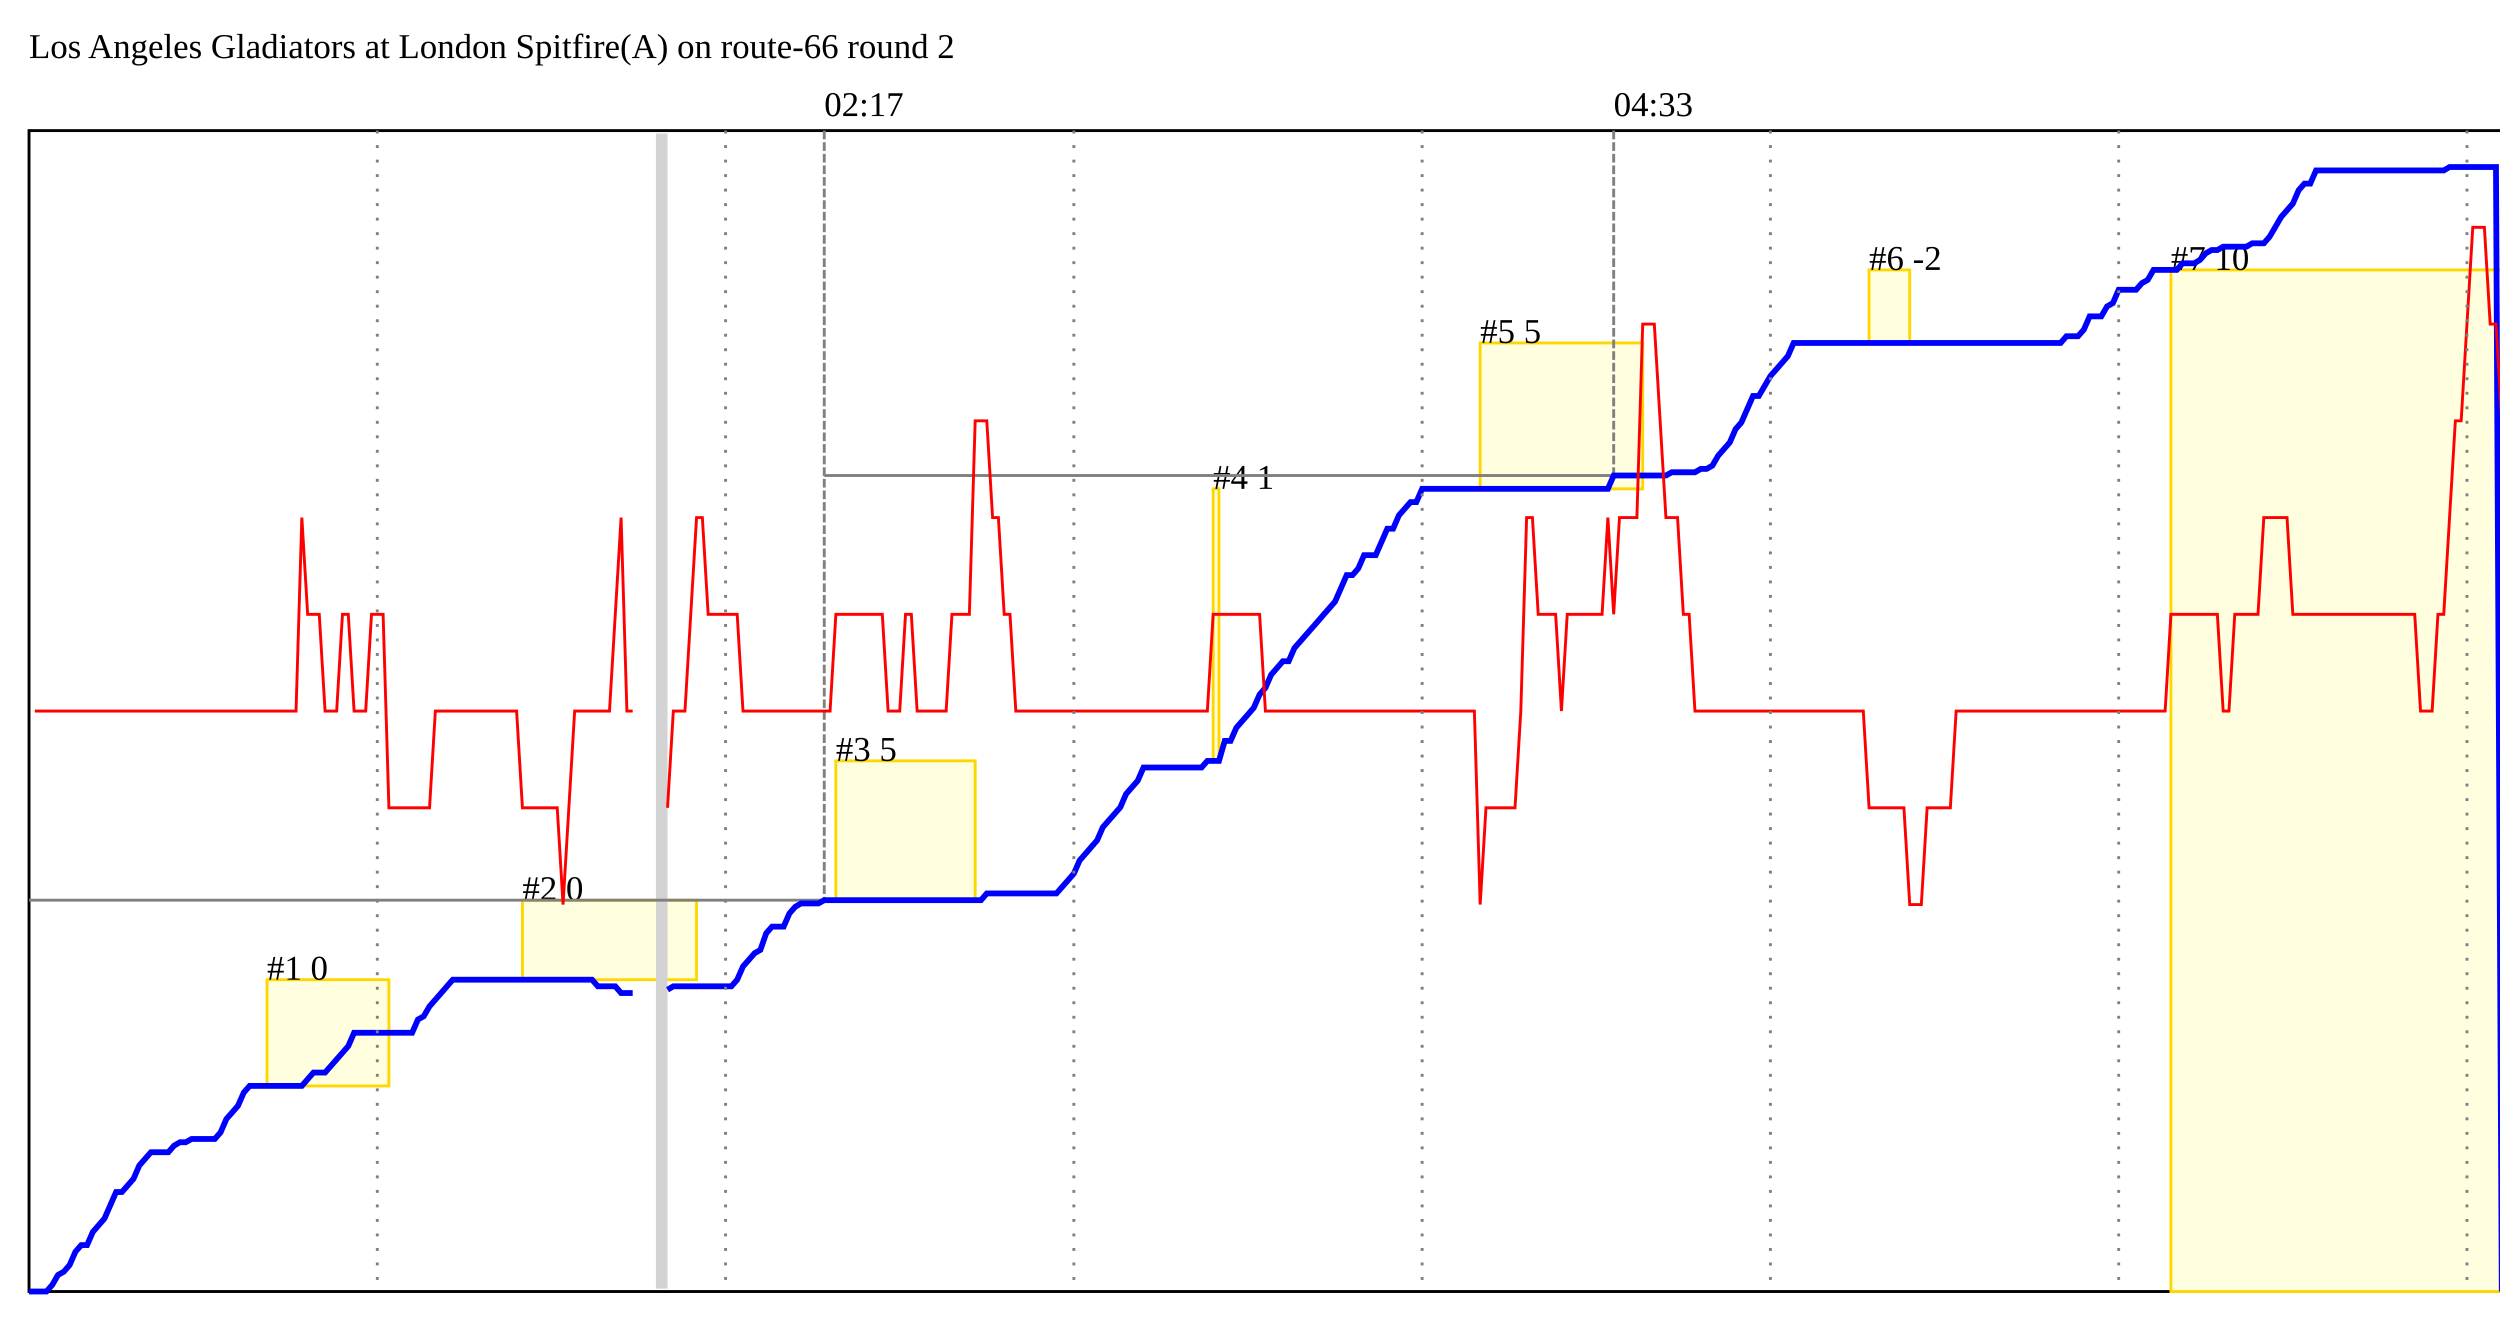
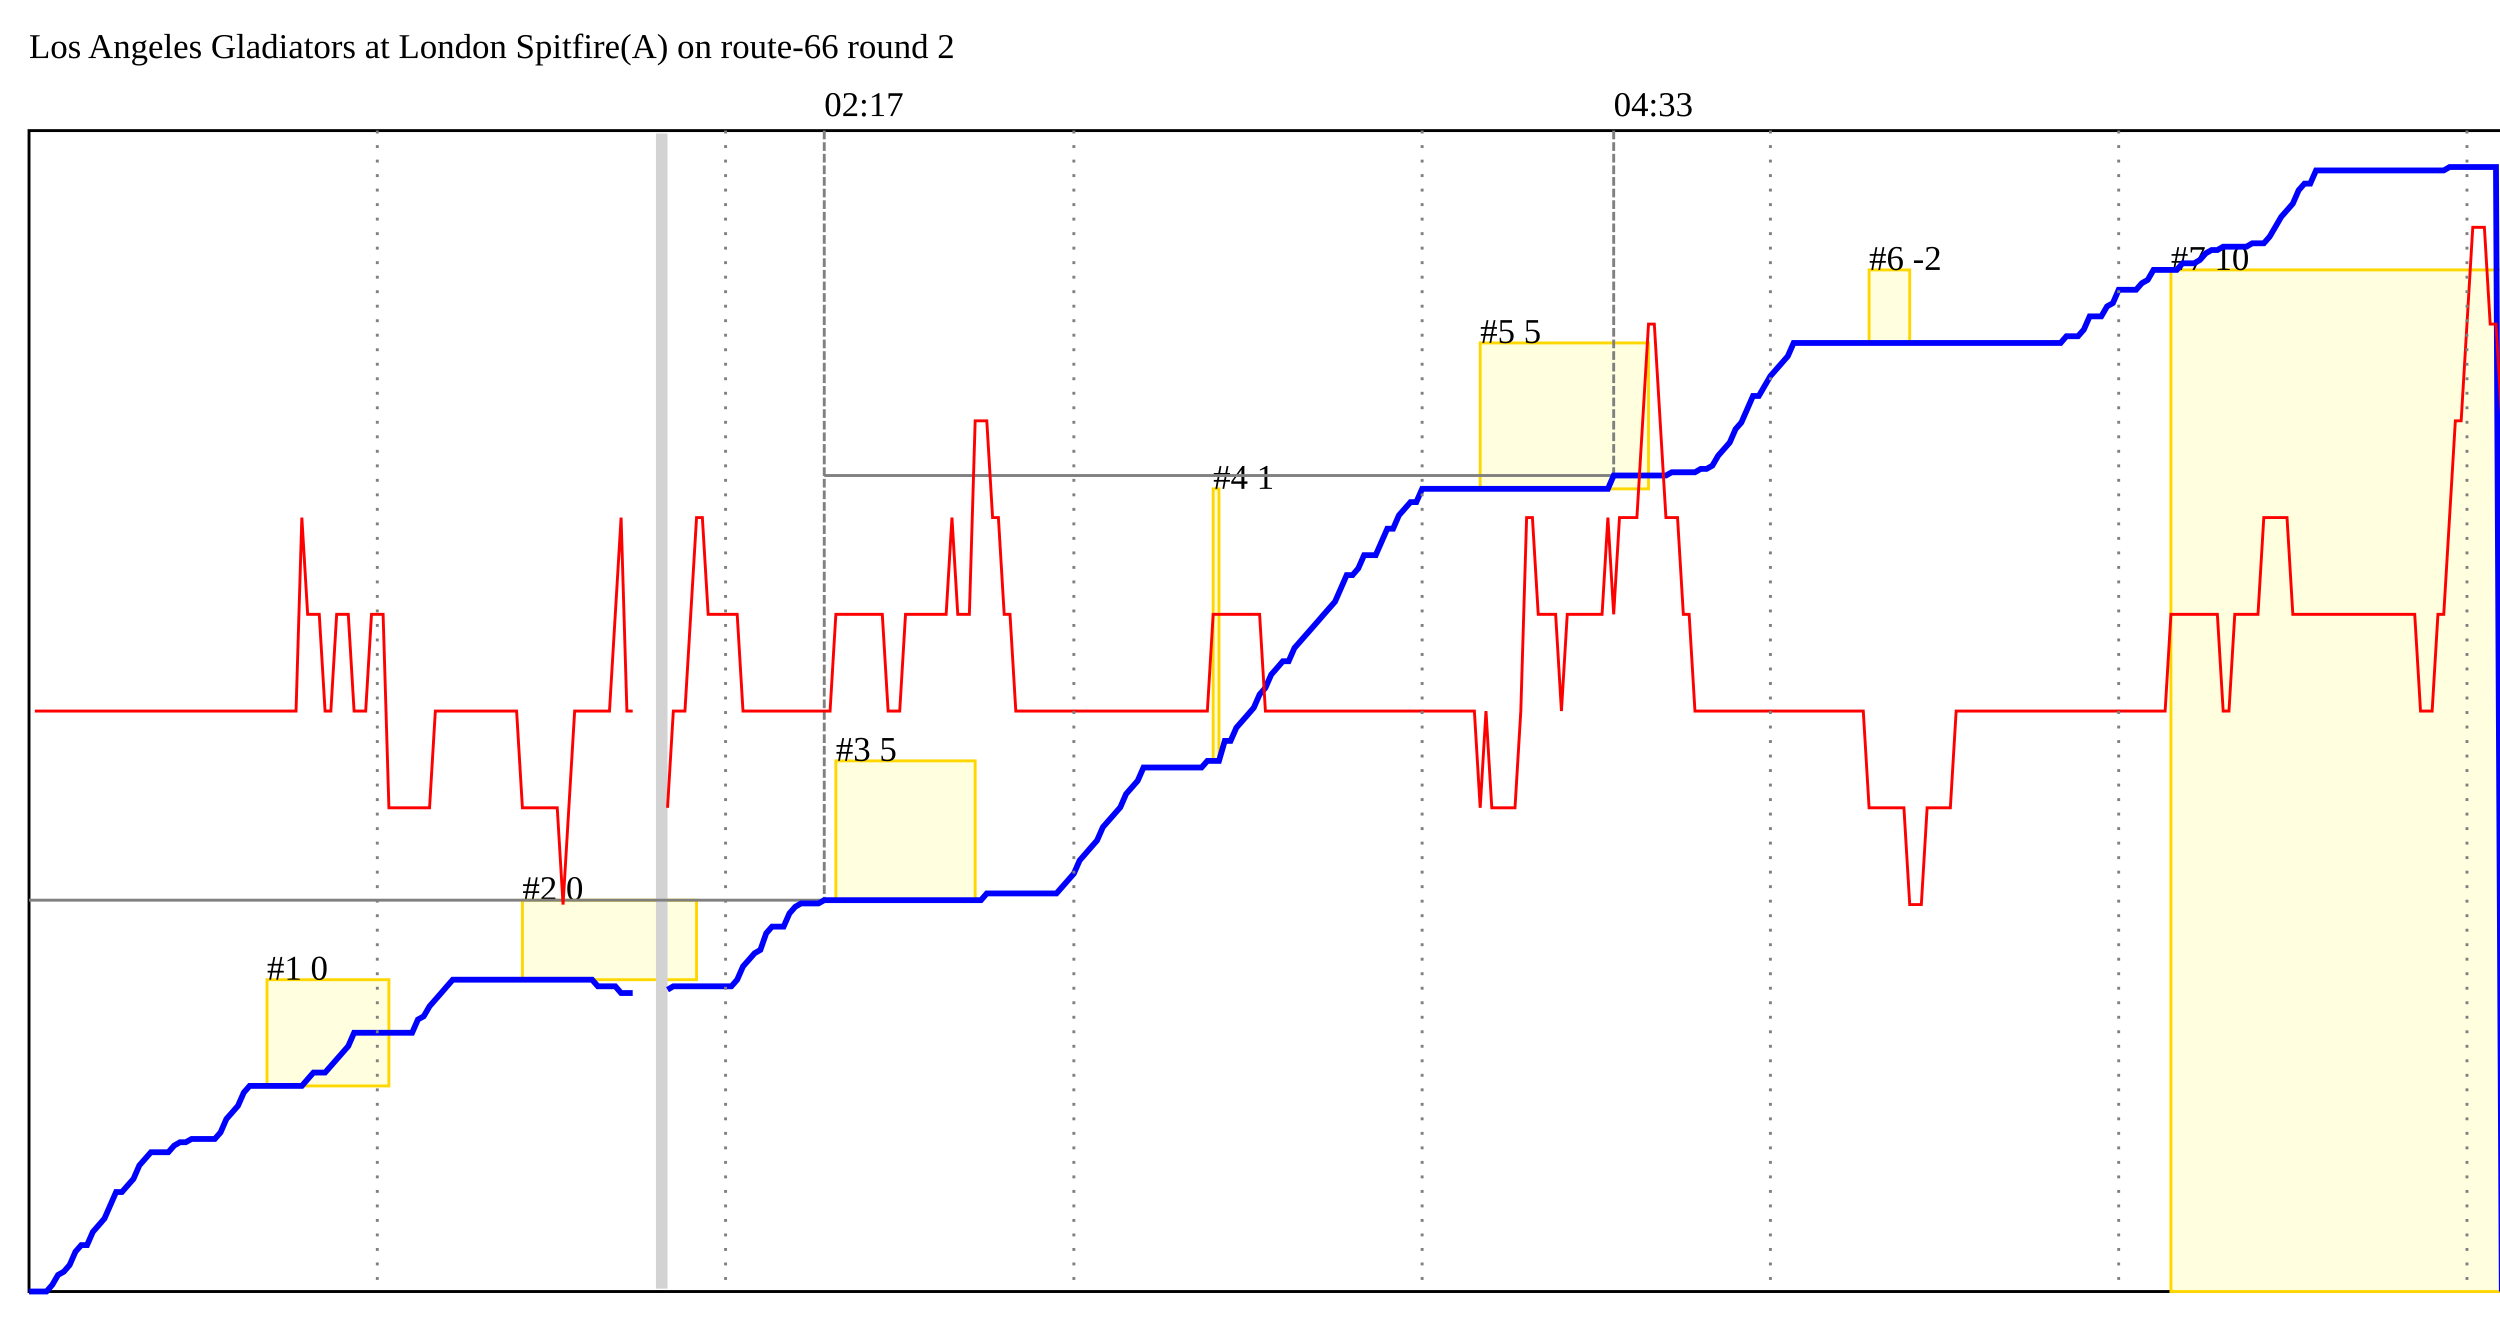
<svg xmlns="http://www.w3.org/2000/svg" baseProfile="full" height="100%" version="1.1" width="100%">
  <defs>
    <style type="text/css">
.player_lifelines {
  display: none
}

.player_lifeline {
  fill:none;
  stroke: green;
  stroke-width: 1;
  display: inline
}

.graph_border {
  fill: none;
  stroke: black;
}

.minute_ref_line {
  stroke: gray;
  stroke-width: 1;
  stroke-dasharray: 1,4
}


        .fight_area {
        fill: lightyellow;
        stroke: gold;
        stroke-width: 1
        }
        
        .replay_area {
        fill:lightgray;
        stroke: lightgray;
        stroke-width: 0
        }
        
        .progress_target_line {
        stroke: gray;
        stroke_width: 1;
        stroke-dasharray: 3,1
        }

        .progress_completion_line {
        stroke: gray;
        stroke_width: 1
        }
        
        .payload_progress {
        fill:none;
        stroke: blue;
        stroke-width: 2
        }
        
        .player_advantage {
        fill:none;
        stroke: red;
        stroke-width: 1
        }
        </style>
  </defs>
  <text x="10" y="20">Los Angeles Gladiators at London Spitfire(A) on route-66 round 2</text>
  <g class="graph" transform="translate(10, 45)">
    <rect class="graph_border" height="400" width="852" x="0" y="0" />
    <g class="fights">
      <rect class="fight_area" height="36.6" width="42" x="82" y="292.56" />
      <text x="82" y="292.56">#1 0</text>
      <rect class="fight_area" height="27.4" width="60" x="170" y="265.16" />
      <text x="170" y="265.16">#2 0</text>
      <rect class="fight_area" height="48" width="48" x="278" y="217.16" />
      <text x="278" y="217.16">#3 5</text>
      <rect class="fight_area" height="93.72" width="2" x="408" y="123.44" />
      <text x="408" y="123.44">#4 1</text>
-       <rect class="fight_area" height="50.28" width="56" x="500" y="73.16" />
+       <rect class="fight_area" height="50.28" width="58" x="500" y="73.16" />
      <text x="500" y="73.16">#5 5</text>
      <rect class="fight_area" height="25.16" width="14" x="634" y="48.0" />
      <text x="634" y="48.0">#6 -2</text>
      <rect class="fight_area" height="352.0" width="114" x="738" y="48.0" />
      <text x="738" y="48.0">#7 10</text>
    </g>
    <g class="replays">
      <rect class="replay_area" height="398" width="4" x="216" y="1" />
    </g>
    <g class="completion">
      <line class="progress_target_line" x1="274" x2="274" y1="0.0" y2="265.16" />
      <line class="progress_completion_line" x1="0" x2="274" y1="265.16" y2="265.16" />
      <text x="274" y="-5">02:17</text>
      <line class="progress_target_line" x1="546" x2="546" y1="0.0" y2="118.84" />
      <line class="progress_completion_line" x1="274" x2="546" y1="118.84" y2="118.84" />
      <text x="546" y="-5">04:33</text>
    </g>
    <g class="progress">
      <polyline class="payload_progress" points="0,400 2,400.0 4,400.0 6,400.0 8,397.72 10,394.28 12,393.16 14,390.84 16,386.28 18,384.0 20,384.0 22,379.44 24,377.16 26,374.84 28,370.28 30,365.72 32,365.72 34,363.44 36,361.16 38,356.56 40,354.28 42,352.0 44,352.0 46,352.0 48,352.0 50,349.72 52,348.56 54,348.56 56,347.44 58,347.44 60,347.44 62,347.44 64,347.44 66,345.16 68,340.56 70,338.28 72,336.0 74,331.44 76,329.16 78,329.16 80,329.16 82,329.16 84,329.16 86,329.16 88,329.16 90,329.16 92,329.16 94,329.16 96,326.84 98,324.56 100,324.56 102,324.56 104,322.28 106,320.0 108,317.72 110,315.44 112,310.84 114,310.84 116,310.84 118,310.84 120,310.84 122,310.84 124,310.84 126,310.84 128,310.84 130,310.84 132,310.84 134,306.28 136,305.16 138,301.72 140,299.44 142,297.16 144,294.84 146,292.56 148,292.56 150,292.56 152,292.56 154,292.56 156,292.56 158,292.56 160,292.56 162,292.56 164,292.56 166,292.56 168,292.56 170,292.56 172,292.56 174,292.56 176,292.56 178,292.56 180,292.56 182,292.56 184,292.56 186,292.56 188,292.56 190,292.56 192,292.56 194,292.56 196,294.84 198,294.84 200,294.84 202,294.84 204,297.16 206,297.16 208,297.16" />
-       <polyline class="payload_progress" points="220,296.0 222,294.84 224,294.84 226,294.84 228,294.84 230,294.84 232,294.84 234,294.84 236,294.84 238,294.84 240,294.84 242,294.84 244,292.56 246,288.0 248,285.72 250,283.44 252,282.28 254,276.56 256,274.28 258,274.28 260,274.28 262,269.72 264,267.44 266,266.28 268,266.28 270,266.28 272,266.28 274,265.16 276,265.16 278,265.16 280,265.16 282,265.16 284,265.16 286,265.16 288,265.16 290,265.16 292,265.16 294,265.16 296,265.16 298,265.16 300,265.16 302,265.16 304,265.16 306,265.16 308,265.16 310,265.16 312,265.16 314,265.16 316,265.16 318,265.16 320,265.16 322,265.16 324,265.16 326,265.16 328,265.16 330,262.84 332,262.84 334,262.84 336,262.84 338,262.84 340,262.84 342,262.84 344,262.84 346,262.84 348,262.84 350,262.84 352,262.84 354,262.84 356,260.56 358,258.28 360,256.0 362,251.44 364,249.16 366,246.84 368,244.56 370,240.0 372,237.72 374,235.44 376,233.16 378,228.56 380,226.28 382,224 384,219.44 386,219.44 388,219.44 390,219.44 392,219.44 394,219.44 396,219.44 398,219.44 400,219.44 402,219.44 404,219.44 406,217.16 408,217.16 410,217.16 412,210.28 414,210.28 416,205.72 418,203.44 420,201.16 422,198.84 424,194.28 426,192.0 428,187.44 430,185.16 432,182.84 434,182.84 436,178.28 438,176 440,173.72 442,171.44 444,169.16 446,166.84 448,164.56 450,162.28 452,157.72 454,153.16 456,153.16 458,150.84 460,146.28 462,146.28 464,146.28 466,141.72 468,137.16 470,137.16 472,132.56 474,130.28 476,128 478,128 480,123.44 482,123.44 484,123.44 486,123.44 488,123.44 490,123.44 492,123.44 494,123.44 496,123.44 498,123.44 500,123.44 502,123.44 504,123.44 506,123.44 508,123.44 510,123.44 512,123.44 514,123.44 516,123.44 518,123.44 520,123.44 522,123.44 524,123.44 526,123.44 528,123.44 530,123.44 532,123.44 534,123.44 536,123.44 538,123.44 540,123.44 542,123.44 544,123.44 546,118.84 548,118.84 550,118.84 552,118.84 554,118.84 556,118.84 558,118.84 560,118.84 562,118.84 564,118.84 566,117.72 568,117.72 570,117.72 572,117.72 574,117.72 576,116.56 578,116.56 580,115.44 582,112 584,109.72 586,107.44 588,102.84 590,100.56 592,96.0 594,91.44 596,91.44 598,88 600,84.56 602,82.28 604,80 606,77.72 608,73.16 610,73.16 612,73.16 614,73.16 616,73.16 618,73.16 620,73.16 622,73.16 624,73.16 626,73.16 628,73.16 630,73.16 632,73.16 634,73.16 636,73.16 638,73.16 640,73.16 642,73.16 644,73.16 646,73.16 648,73.16 650,73.16 652,73.16 654,73.16 656,73.16 658,73.16 660,73.16 662,73.16 664,73.16 666,73.16 668,73.16 670,73.16 672,73.16 674,73.16 676,73.16 678,73.16 680,73.16 682,73.16 684,73.16 686,73.16 688,73.16 690,73.16 692,73.16 694,73.16 696,73.16 698,73.16 700,73.16 702,70.84 704,70.84 706,70.84 708,68.56 710,64 712,64 714,64 716,60.56 718,59.44 720,54.84 722,54.84 724,54.84 726,54.84 728,52.56 730,51.44 732,48.0 734,48.0 736,48.0 738,48.0 740,48.0 742,45.72 744,45.72 746,45.72 748,44.56 750,42.28 752,41.16 754,41.16 756,40 758,40 760,40 762,40 764,40 766,38.84 768,38.84 770,38.84 772,36.56 774,33.16 776,29.72 778,27.44 780,25.16 782,20.56 784,18.28 786,18.28 788,13.72 790,13.72 792,13.72 794,13.72 796,13.72 798,13.72 800,13.72 802,13.72 804,13.72 806,13.72 808,13.72 810,13.72 812,13.72 814,13.72 816,13.72 818,13.72 820,13.72 822,13.72 824,13.72 826,13.72 828,13.72 830,13.72 832,13.72 834,12.56 836,12.56 838,12.56 840,12.56 842,12.56 844,12.56 846,12.56 848,12.56 850,12.56 852,400.0" />
+       <polyline class="payload_progress" points="220,296.0 222,294.84 224,294.84 226,294.84 228,294.84 230,294.84 232,294.84 234,294.84 236,294.84 238,294.84 240,294.84 242,294.84 244,292.56 246,288.0 248,285.72 250,283.44 252,282.28 254,276.56 256,274.28 258,274.28 260,274.28 262,269.72 264,267.44 266,266.28 268,266.28 270,266.28 272,266.28 274,265.16 276,265.16 278,265.16 280,265.16 282,265.16 284,265.16 286,265.16 288,265.16 290,265.16 292,265.16 294,265.16 296,265.16 298,265.16 300,265.16 302,265.16 304,265.16 306,265.16 308,265.16 310,265.16 312,265.16 314,265.16 316,265.16 318,265.16 320,265.16 322,265.16 324,265.16 326,265.16 328,265.16 330,262.84 332,262.84 334,262.84 336,262.84 338,262.84 340,262.84 342,262.84 344,262.84 346,262.84 348,262.84 350,262.84 352,262.84 354,262.84 356,260.56 358,258.28 360,256.0 362,251.44 364,249.16 366,246.84 368,244.56 370,240.0 372,237.72 374,235.44 376,233.16 378,228.56 380,226.28 382,224 384,219.44 386,219.44 388,219.44 390,219.44 392,219.44 394,219.44 396,219.44 398,219.44 400,219.44 402,219.44 404,219.44 406,217.16 408,217.16 410,217.16 412,210.28 414,210.28 416,205.72 418,203.44 420,201.16 422,198.84 424,194.28 426,192.0 428,187.44 430,185.16 432,182.84 434,182.84 436,178.28 438,176 440,173.72 442,171.44 444,169.16 446,166.84 448,164.56 450,162.28 452,157.72 454,153.16 456,153.16 458,150.84 460,146.28 462,146.28 464,146.28 466,141.72 468,137.16 470,137.16 472,132.56 474,130.28 476,128 478,128 480,123.44 482,123.44 484,123.44 486,123.44 488,123.44 490,123.44 492,123.44 494,123.44 496,123.44 498,123.44 500,123.44 502,123.44 504,123.44 506,123.44 508,123.44 510,123.44 512,123.44 514,123.44 516,123.44 518,123.44 520,123.44 522,123.44 524,123.44 526,123.44 528,123.44 530,123.44 532,123.44 534,123.44 536,123.44 538,123.44 540,123.44 542,123.44 544,123.44 546,118.84 548,118.84 550,118.84 552,118.84 554,118.84 556,118.84 558,118.84 560,118.84 562,118.84 564,118.84 566,117.72 568,117.72 570,117.72 572,117.72 574,117.72 576,116.56 578,116.56 580,115.44 582,112 584,109.72 586,107.44 588,102.84 590,100.56 592,96.0 594,91.44 596,91.44 598,88 600,84.56 602,82.28 604,80 606,77.72 608,73.16 610,73.16 612,73.16 614,73.16 616,73.16 618,73.16 620,73.16 622,73.16 624,73.16 626,73.16 628,73.16 630,73.16 632,73.16 634,73.16 636,73.16 638,73.16 640,73.16 642,73.16 644,73.16 646,73.16 648,73.16 650,73.16 652,73.16 654,73.16 656,73.16 658,73.16 660,73.16 662,73.16 664,73.16 666,73.16 668,73.16 670,73.16 672,73.16 674,73.16 676,73.16 678,73.16 680,73.16 682,73.16 684,73.16 686,73.16 688,73.16 690,73.16 692,73.16 694,73.16 696,73.16 698,73.16 700,73.16 702,70.84 704,70.84 706,70.84 708,68.56 710,64 712,64 714,64 716,60.56 718,59.44 720,54.84 722,54.84 724,54.84 726,54.84 728,52.56 730,51.44 732,48.0 734,48.0 736,48.0 738,48.0 740,48.0 742,45.72 744,45.72 746,45.72 748,44.56 750,42.28 752,41.16 754,41.16 756,40 758,40 760,40 762,40 764,40 766,38.84 768,38.84 770,38.84 772,36.56 774,33.16 776,29.72 778,27.44 780,25.16 782,20.56 784,18.28 786,18.28 788,13.72 790,13.72 792,13.72 794,13.72 796,13.72 798,13.72 800,13.72 802,13.72 804,13.72 806,13.72 808,13.72 810,13.72 812,13.72 814,13.72 816,13.72 818,13.72 820,13.72 822,13.72 824,13.72 826,13.72 828,13.72 830,13.72 832,13.72 834,12.56 836,12.56 838,12.56 840,12.56 842,12.56 844,12.56 846,12.56 848,12.56 850,12.56 852,400.0 852,400.0" />
    </g>
    <g class="player_lifelines">
      <polyline class="player_lifeline" points="0,30.769 208,30.769" />
      <polyline class="player_lifeline" points="234,30.769 500,30.769" />
      <polyline class="player_lifeline" points="520,30.769 546,30.769" />
      <polyline class="player_lifeline" points="564,30.769 736,30.769" />
      <polyline class="player_lifeline" points="756,30.769 832,30.769" />
      <polyline class="player_lifeline" points="852,30.769 852,30.769" />
      <polyline class="player_lifeline" points="0,61.538 184,61.538" />
      <polyline class="player_lifeline" points="206,61.538 316,61.538" />
      <polyline class="player_lifeline" points="336,61.538 554,61.538" />
      <polyline class="player_lifeline" points="574,61.538 768,61.538" />
      <polyline class="player_lifeline" points="788,61.538 828,61.538" />
      <polyline class="player_lifeline" points="848,61.538 852,61.538" />
-       <polyline class="player_lifeline" points="0,92.308 106,92.308" />
+       <polyline class="player_lifeline" points="0,92.308 104,92.308" />
      <polyline class="player_lifeline" points="124,92.308 324,92.308" />
      <polyline class="player_lifeline" points="340,92.308 406,92.308" />
-       <polyline class="player_lifeline" points="426,92.308 554,92.308" />
+       <polyline class="player_lifeline" points="426,92.308 556,92.308" />
      <polyline class="player_lifeline" points="570,92.308 758,92.308" />
      <polyline class="player_lifeline" points="780,92.308 804,92.308" />
      <polyline class="player_lifeline" points="824,92.308 852,92.308" />
      <polyline class="player_lifeline" points="0,123.077 92,123.077" />
      <polyline class="player_lifeline" points="112,123.077 228,123.077" />
      <polyline class="player_lifeline" points="246,123.077 276,123.077" />
      <polyline class="player_lifeline" points="296,123.077 542,123.077" />
      <polyline class="player_lifeline" points="562,123.077 840,123.077" />
+       <polyline class="player_lifeline" points="852,123.077 852,123.077" />
      <polyline class="player_lifeline" points="0,153.846 80,153.846" />
      <polyline class="player_lifeline" points="96,153.846 324,153.846" />
      <polyline class="player_lifeline" points="332,153.846 528,153.846" />
      <polyline class="player_lifeline" points="546,153.846 834,153.846" />
+       <polyline class="player_lifeline" points="852,153.846 852,153.846" />
      <polyline class="player_lifeline" points="0,184.615 202,184.615" />
      <polyline class="player_lifeline" points="220,184.615 300,184.615" />
-       <polyline class="player_lifeline" points="306,184.615 514,184.615" />
+       <polyline class="player_lifeline" points="320,184.615 514,184.615" />
      <polyline class="player_lifeline" points="528,184.615 786,184.615" />
      <polyline class="player_lifeline" points="806,184.615 838,184.615" />
+       <polyline class="player_lifeline" points="852,184.615 852,184.615" />
      <polyline class="player_lifeline" points="0,215.385 100,215.385" />
      <polyline class="player_lifeline" points="118,215.385 182,215.385" />
      <polyline class="player_lifeline" points="202,215.385 852,215.385" />
      <polyline class="player_lifeline" points="0,246.154 80,246.154" />
      <polyline class="player_lifeline" points="94,246.154 208,246.154" />
      <polyline class="player_lifeline" points="228,246.154 852,246.154" />
      <polyline class="player_lifeline" points="0,276.923 168,276.923" />
      <polyline class="player_lifeline" points="188,276.923 498,276.923" />
      <polyline class="player_lifeline" points="514,276.923 646,276.923" />
      <polyline class="player_lifeline" points="664,276.923 852,276.923" />
      <polyline class="player_lifeline" points="0,307.692 122,307.692" />
      <polyline class="player_lifeline" points="140,307.692 632,307.692" />
      <polyline class="player_lifeline" points="654,307.692 852,307.692" />
      <polyline class="player_lifeline" points="0,338.462 204,338.462" />
-       <polyline class="player_lifeline" points="222,338.462 498,338.462" />
+       <polyline class="player_lifeline" points="222,338.462 502,338.462" />
      <polyline class="player_lifeline" points="516,338.462 852,338.462" />
      <polyline class="player_lifeline" points="0,369.231 852,369.231" />
    </g>
    <g class="advantages">
-       <polyline class="player_advantage" points="2,200.0 4,200.0 6,200.0 8,200.0 10,200.0 12,200.0 14,200.0 16,200.0 18,200.0 20,200.0 22,200.0 24,200.0 26,200.0 28,200.0 30,200.0 32,200.0 34,200.0 36,200.0 38,200.0 40,200.0 42,200.0 44,200.0 46,200.0 48,200.0 50,200.0 52,200.0 54,200.0 56,200.0 58,200.0 60,200.0 62,200.0 64,200.0 66,200.0 68,200.0 70,200.0 72,200.0 74,200.0 76,200.0 78,200.0 80,200.0 82,200.0 84,200.0 86,200.0 88,200.0 90,200.0 92,200.0 94,133.333 96,166.667 98,166.667 100,166.667 102,200.0 104,200.0 106,200.0 108,166.667 110,166.667 112,200.0 114,200.0 116,200.0 118,166.667 120,166.667 122,166.667 124,233.333 126,233.333 128,233.333 130,233.333 132,233.333 134,233.333 136,233.333 138,233.333 140,200.0 142,200.0 144,200.0 146,200.0 148,200.0 150,200.0 152,200.0 154,200.0 156,200.0 158,200.0 160,200.0 162,200.0 164,200.0 166,200.0 168,200.0 170,233.333 172,233.333 174,233.333 176,233.333 178,233.333 180,233.333 182,233.333 184,266.667 186,233.333 188,200.0 190,200.0 192,200.0 194,200.0 196,200.0 198,200.0 200,200.0 202,166.667 204,133.333 206,200.0 208,200.0" />
-       <polyline class="player_advantage" points="220,233.333 222,200.0 224,200.0 226,200.0 228,166.667 230,133.333 232,133.333 234,166.667 236,166.667 238,166.667 240,166.667 242,166.667 244,166.667 246,200.0 248,200.0 250,200.0 252,200.0 254,200.0 256,200.0 258,200.0 260,200.0 262,200.0 264,200.0 266,200.0 268,200.0 270,200.0 272,200.0 274,200.0 276,200.0 278,166.667 280,166.667 282,166.667 284,166.667 286,166.667 288,166.667 290,166.667 292,166.667 294,166.667 296,200.0 298,200.0 300,200.0 302,166.667 304,166.667 306,200.0 308,200.0 310,200.0 312,200.0 314,200.0 316,200.0 318,166.667 320,166.667 322,166.667 324,166.667 326,100.0 328,100.0 330,100.0 332,133.333 334,133.333 336,166.667 338,166.667 340,200.0 342,200.0 344,200.0 346,200.0 348,200.0 350,200.0 352,200.0 354,200.0 356,200.0 358,200.0 360,200.0 362,200.0 364,200.0 366,200.0 368,200.0 370,200.0 372,200.0 374,200.0 376,200.0 378,200.0 380,200.0 382,200.0 384,200.0 386,200.0 388,200.0 390,200.0 392,200.0 394,200.0 396,200.0 398,200.0 400,200.0 402,200.0 404,200.0 406,200.0 408,166.667 410,166.667 412,166.667 414,166.667 416,166.667 418,166.667 420,166.667 422,166.667 424,166.667 426,200.0 428,200.0 430,200.0 432,200.0 434,200.0 436,200.0 438,200.0 440,200.0 442,200.0 444,200.0 446,200.0 448,200.0 450,200.0 452,200.0 454,200.0 456,200.0 458,200.0 460,200.0 462,200.0 464,200.0 466,200.0 468,200.0 470,200.0 472,200.0 474,200.0 476,200.0 478,200.0 480,200.0 482,200.0 484,200.0 486,200.0 488,200.0 490,200.0 492,200.0 494,200.0 496,200.0 498,200.0 500,266.667 502,233.333 504,233.333 506,233.333 508,233.333 510,233.333 512,233.333 514,200.0 516,133.333 518,133.333 520,166.667 522,166.667 524,166.667 526,166.667 528,200.0 530,166.667 532,166.667 534,166.667 536,166.667 538,166.667 540,166.667 542,166.667 544,133.333 546,166.667 548,133.333 550,133.333 552,133.333 554,133.333 556,66.667 558,66.667 560,66.667 562,100.0 564,133.333 566,133.333 568,133.333 570,166.667 572,166.667 574,200.0 576,200.0 578,200.0 580,200.0 582,200.0 584,200.0 586,200.0 588,200.0 590,200.0 592,200.0 594,200.0 596,200.0 598,200.0 600,200.0 602,200.0 604,200.0 606,200.0 608,200.0 610,200.0 612,200.0 614,200.0 616,200.0 618,200.0 620,200.0 622,200.0 624,200.0 626,200.0 628,200.0 630,200.0 632,200.0 634,233.333 636,233.333 638,233.333 640,233.333 642,233.333 644,233.333 646,233.333 648,266.667 650,266.667 652,266.667 654,233.333 656,233.333 658,233.333 660,233.333 662,233.333 664,200.0 666,200.0 668,200.0 670,200.0 672,200.0 674,200.0 676,200.0 678,200.0 680,200.0 682,200.0 684,200.0 686,200.0 688,200.0 690,200.0 692,200.0 694,200.0 696,200.0 698,200.0 700,200.0 702,200.0 704,200.0 706,200.0 708,200.0 710,200.0 712,200.0 714,200.0 716,200.0 718,200.0 720,200.0 722,200.0 724,200.0 726,200.0 728,200.0 730,200.0 732,200.0 734,200.0 736,200.0 738,166.667 740,166.667 742,166.667 744,166.667 746,166.667 748,166.667 750,166.667 752,166.667 754,166.667 756,200.0 758,200.0 760,166.667 762,166.667 764,166.667 766,166.667 768,166.667 770,133.333 772,133.333 774,133.333 776,133.333 778,133.333 780,166.667 782,166.667 784,166.667 786,166.667 788,166.667 790,166.667 792,166.667 794,166.667 796,166.667 798,166.667 800,166.667 802,166.667 804,166.667 806,166.667 808,166.667 810,166.667 812,166.667 814,166.667 816,166.667 818,166.667 820,166.667 822,166.667 824,200.0 826,200.0 828,200.0 830,166.667 832,166.667 834,133.333 836,100.0 838,100.0 840,66.667 842,33.333 844,33.333 846,33.333 848,66.667 850,66.667 852,100.0" />
+       <polyline class="player_advantage" points="2,200.0 4,200.0 6,200.0 8,200.0 10,200.0 12,200.0 14,200.0 16,200.0 18,200.0 20,200.0 22,200.0 24,200.0 26,200.0 28,200.0 30,200.0 32,200.0 34,200.0 36,200.0 38,200.0 40,200.0 42,200.0 44,200.0 46,200.0 48,200.0 50,200.0 52,200.0 54,200.0 56,200.0 58,200.0 60,200.0 62,200.0 64,200.0 66,200.0 68,200.0 70,200.0 72,200.0 74,200.0 76,200.0 78,200.0 80,200.0 82,200.0 84,200.0 86,200.0 88,200.0 90,200.0 92,200.0 94,133.333 96,166.667 98,166.667 100,166.667 102,200.0 104,200.0 106,166.667 108,166.667 110,166.667 112,200.0 114,200.0 116,200.0 118,166.667 120,166.667 122,166.667 124,233.333 126,233.333 128,233.333 130,233.333 132,233.333 134,233.333 136,233.333 138,233.333 140,200.0 142,200.0 144,200.0 146,200.0 148,200.0 150,200.0 152,200.0 154,200.0 156,200.0 158,200.0 160,200.0 162,200.0 164,200.0 166,200.0 168,200.0 170,233.333 172,233.333 174,233.333 176,233.333 178,233.333 180,233.333 182,233.333 184,266.667 186,233.333 188,200.0 190,200.0 192,200.0 194,200.0 196,200.0 198,200.0 200,200.0 202,166.667 204,133.333 206,200.0 208,200.0" />
+       <polyline class="player_advantage" points="220,233.333 222,200.0 224,200.0 226,200.0 228,166.667 230,133.333 232,133.333 234,166.667 236,166.667 238,166.667 240,166.667 242,166.667 244,166.667 246,200.0 248,200.0 250,200.0 252,200.0 254,200.0 256,200.0 258,200.0 260,200.0 262,200.0 264,200.0 266,200.0 268,200.0 270,200.0 272,200.0 274,200.0 276,200.0 278,166.667 280,166.667 282,166.667 284,166.667 286,166.667 288,166.667 290,166.667 292,166.667 294,166.667 296,200.0 298,200.0 300,200.0 302,166.667 304,166.667 306,166.667 308,166.667 310,166.667 312,166.667 314,166.667 316,166.667 318,133.333 320,166.667 322,166.667 324,166.667 326,100.0 328,100.0 330,100.0 332,133.333 334,133.333 336,166.667 338,166.667 340,200.0 342,200.0 344,200.0 346,200.0 348,200.0 350,200.0 352,200.0 354,200.0 356,200.0 358,200.0 360,200.0 362,200.0 364,200.0 366,200.0 368,200.0 370,200.0 372,200.0 374,200.0 376,200.0 378,200.0 380,200.0 382,200.0 384,200.0 386,200.0 388,200.0 390,200.0 392,200.0 394,200.0 396,200.0 398,200.0 400,200.0 402,200.0 404,200.0 406,200.0 408,166.667 410,166.667 412,166.667 414,166.667 416,166.667 418,166.667 420,166.667 422,166.667 424,166.667 426,200.0 428,200.0 430,200.0 432,200.0 434,200.0 436,200.0 438,200.0 440,200.0 442,200.0 444,200.0 446,200.0 448,200.0 450,200.0 452,200.0 454,200.0 456,200.0 458,200.0 460,200.0 462,200.0 464,200.0 466,200.0 468,200.0 470,200.0 472,200.0 474,200.0 476,200.0 478,200.0 480,200.0 482,200.0 484,200.0 486,200.0 488,200.0 490,200.0 492,200.0 494,200.0 496,200.0 498,200.0 500,233.333 502,200.0 504,233.333 506,233.333 508,233.333 510,233.333 512,233.333 514,200.0 516,133.333 518,133.333 520,166.667 522,166.667 524,166.667 526,166.667 528,200.0 530,166.667 532,166.667 534,166.667 536,166.667 538,166.667 540,166.667 542,166.667 544,133.333 546,166.667 548,133.333 550,133.333 552,133.333 554,133.333 556,100.0 558,66.667 560,66.667 562,100.0 564,133.333 566,133.333 568,133.333 570,166.667 572,166.667 574,200.0 576,200.0 578,200.0 580,200.0 582,200.0 584,200.0 586,200.0 588,200.0 590,200.0 592,200.0 594,200.0 596,200.0 598,200.0 600,200.0 602,200.0 604,200.0 606,200.0 608,200.0 610,200.0 612,200.0 614,200.0 616,200.0 618,200.0 620,200.0 622,200.0 624,200.0 626,200.0 628,200.0 630,200.0 632,200.0 634,233.333 636,233.333 638,233.333 640,233.333 642,233.333 644,233.333 646,233.333 648,266.667 650,266.667 652,266.667 654,233.333 656,233.333 658,233.333 660,233.333 662,233.333 664,200.0 666,200.0 668,200.0 670,200.0 672,200.0 674,200.0 676,200.0 678,200.0 680,200.0 682,200.0 684,200.0 686,200.0 688,200.0 690,200.0 692,200.0 694,200.0 696,200.0 698,200.0 700,200.0 702,200.0 704,200.0 706,200.0 708,200.0 710,200.0 712,200.0 714,200.0 716,200.0 718,200.0 720,200.0 722,200.0 724,200.0 726,200.0 728,200.0 730,200.0 732,200.0 734,200.0 736,200.0 738,166.667 740,166.667 742,166.667 744,166.667 746,166.667 748,166.667 750,166.667 752,166.667 754,166.667 756,200.0 758,200.0 760,166.667 762,166.667 764,166.667 766,166.667 768,166.667 770,133.333 772,133.333 774,133.333 776,133.333 778,133.333 780,166.667 782,166.667 784,166.667 786,166.667 788,166.667 790,166.667 792,166.667 794,166.667 796,166.667 798,166.667 800,166.667 802,166.667 804,166.667 806,166.667 808,166.667 810,166.667 812,166.667 814,166.667 816,166.667 818,166.667 820,166.667 822,166.667 824,200.0 826,200.0 828,200.0 830,166.667 832,166.667 834,133.333 836,100.0 838,100.0 840,66.667 842,33.333 844,33.333 846,33.333 848,66.667 850,66.667 852,100.0 852,200.0" />
    </g>
    <g class="minute_ref">
      <line class="minute_ref_line" x1="120" x2="120" y1="0" y2="400" />
      <text x="120" y="420">1:00</text>
      <line class="minute_ref_line" x1="240" x2="240" y1="0" y2="400" />
      <text x="240" y="420">2:00</text>
      <line class="minute_ref_line" x1="360" x2="360" y1="0" y2="400" />
      <text x="360" y="420">3:00</text>
      <line class="minute_ref_line" x1="480" x2="480" y1="0" y2="400" />
      <text x="480" y="420">4:00</text>
      <line class="minute_ref_line" x1="600" x2="600" y1="0" y2="400" />
      <text x="600" y="420">5:00</text>
      <line class="minute_ref_line" x1="720" x2="720" y1="0" y2="400" />
      <text x="720" y="420">6:00</text>
      <line class="minute_ref_line" x1="840" x2="840" y1="0" y2="400" />
      <text x="840" y="420">7:00</text>
    </g>
  </g>
</svg>
